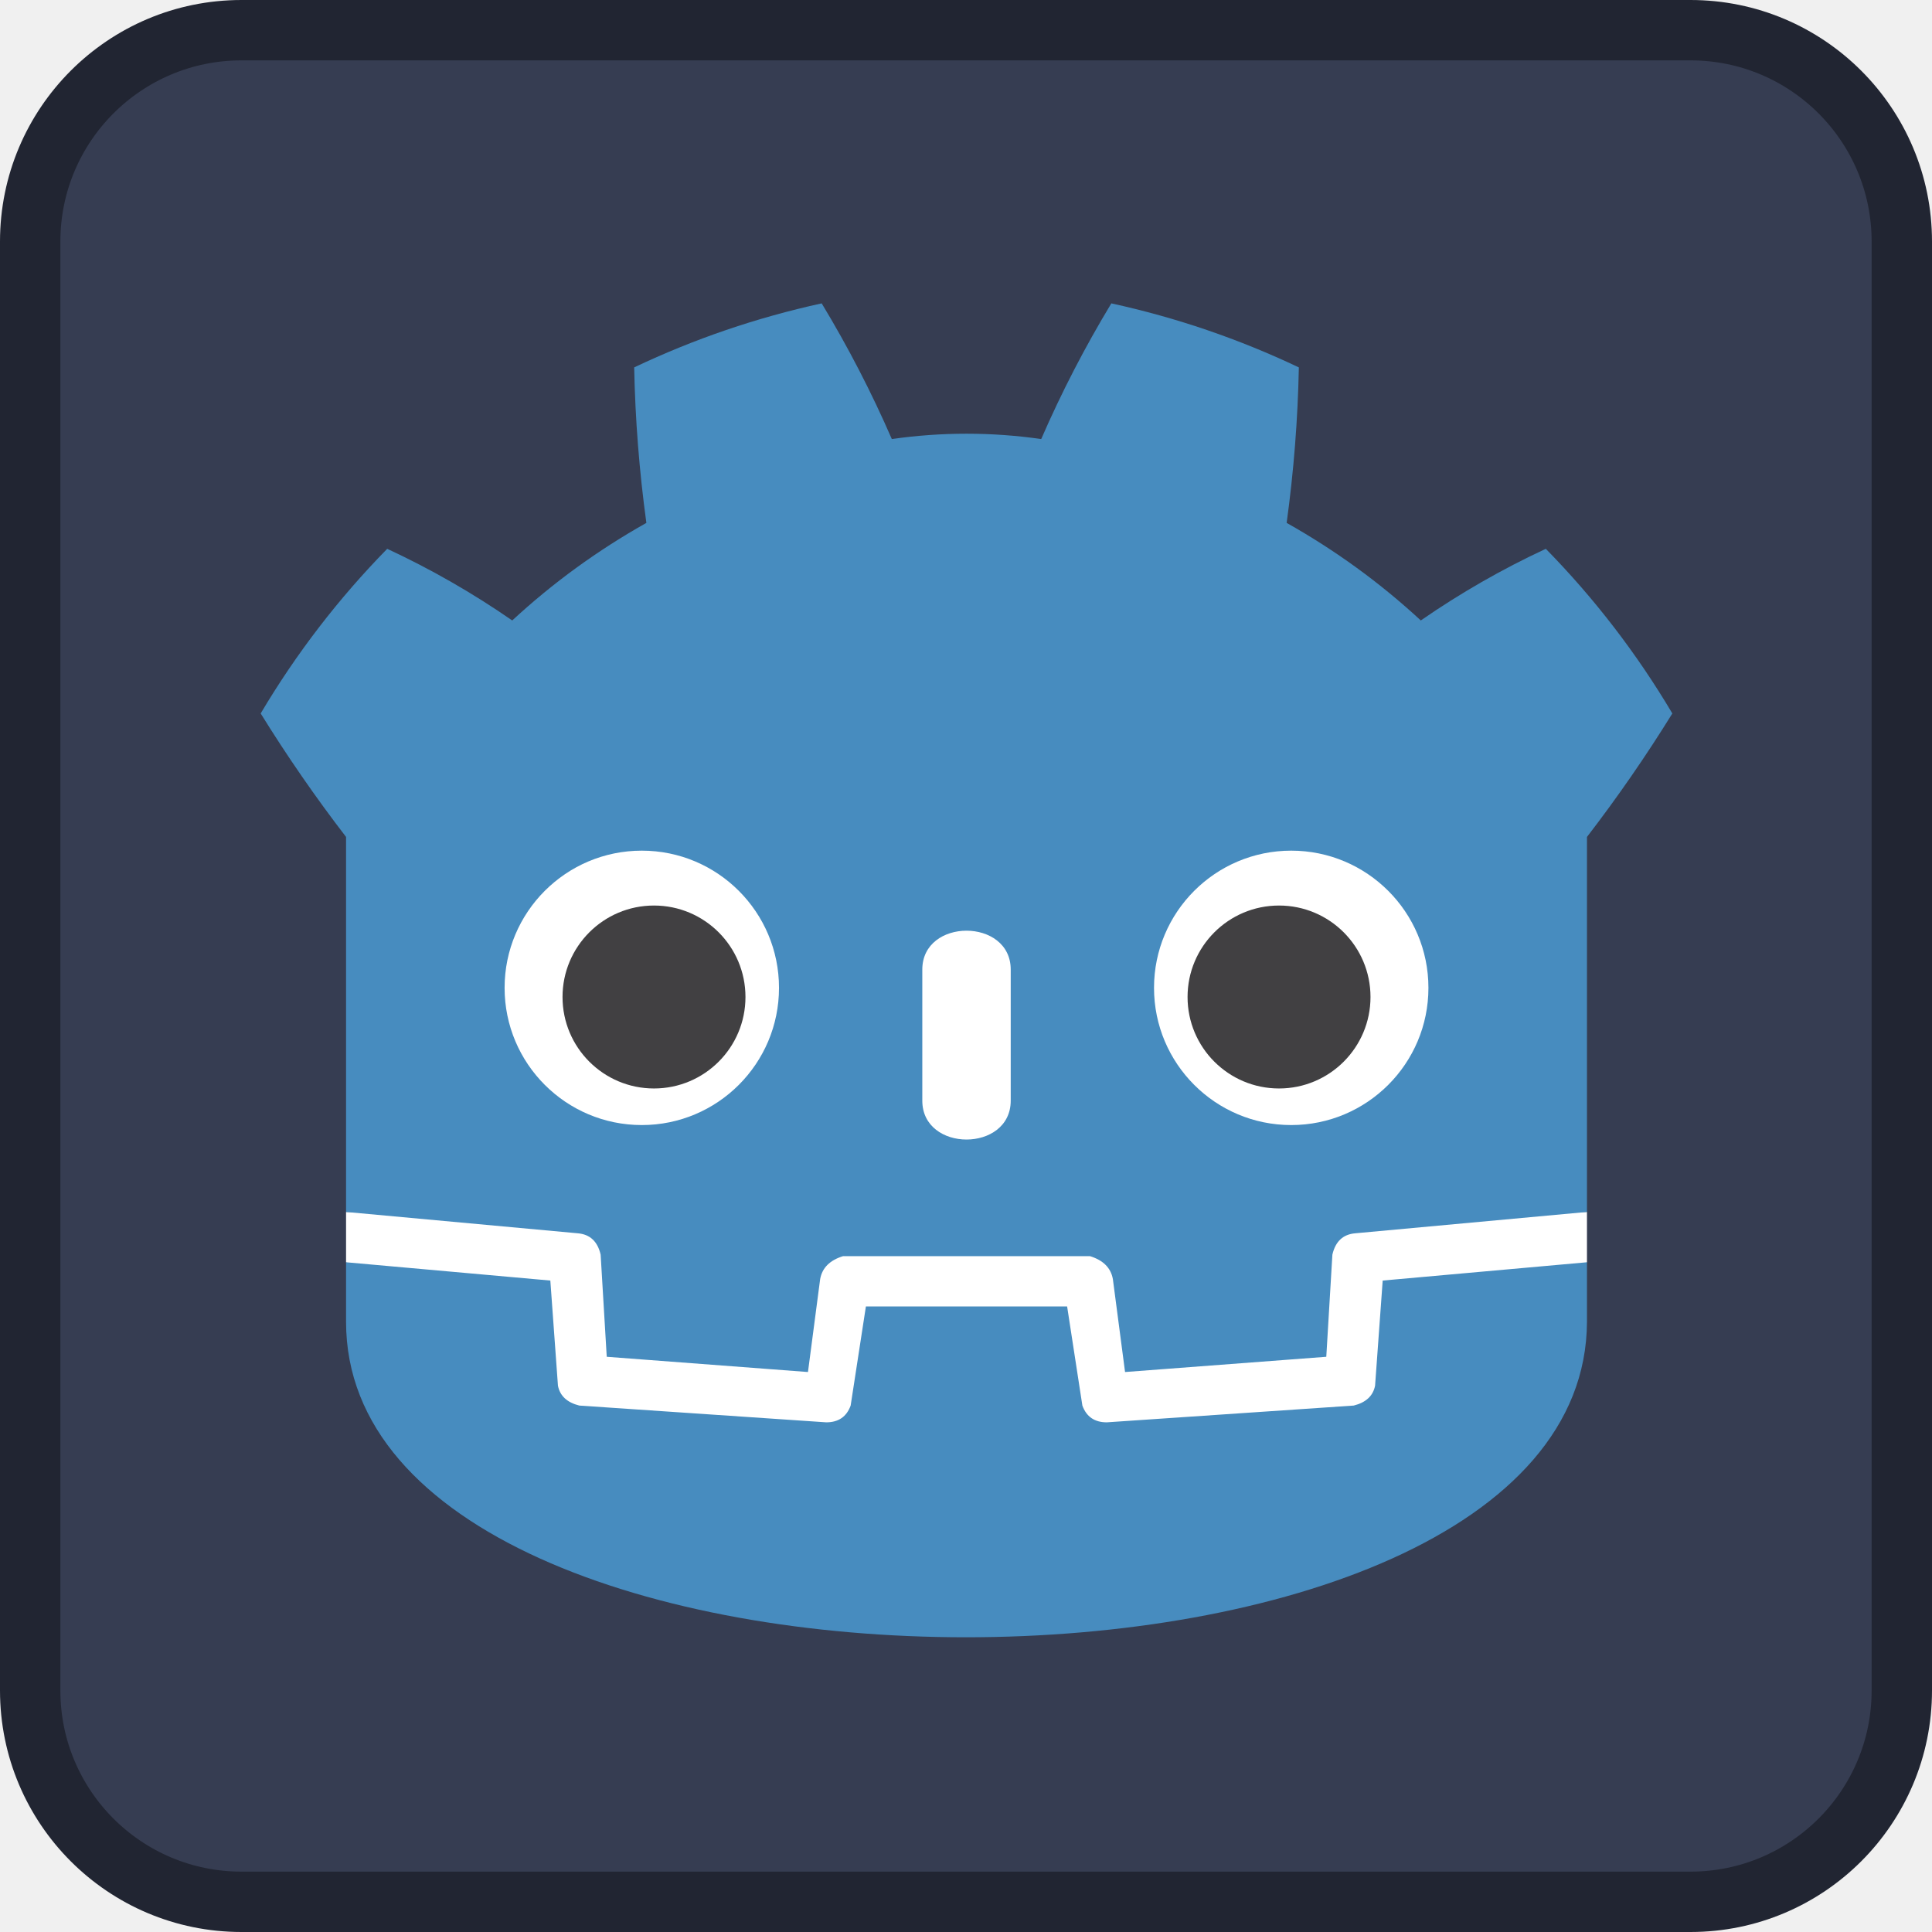
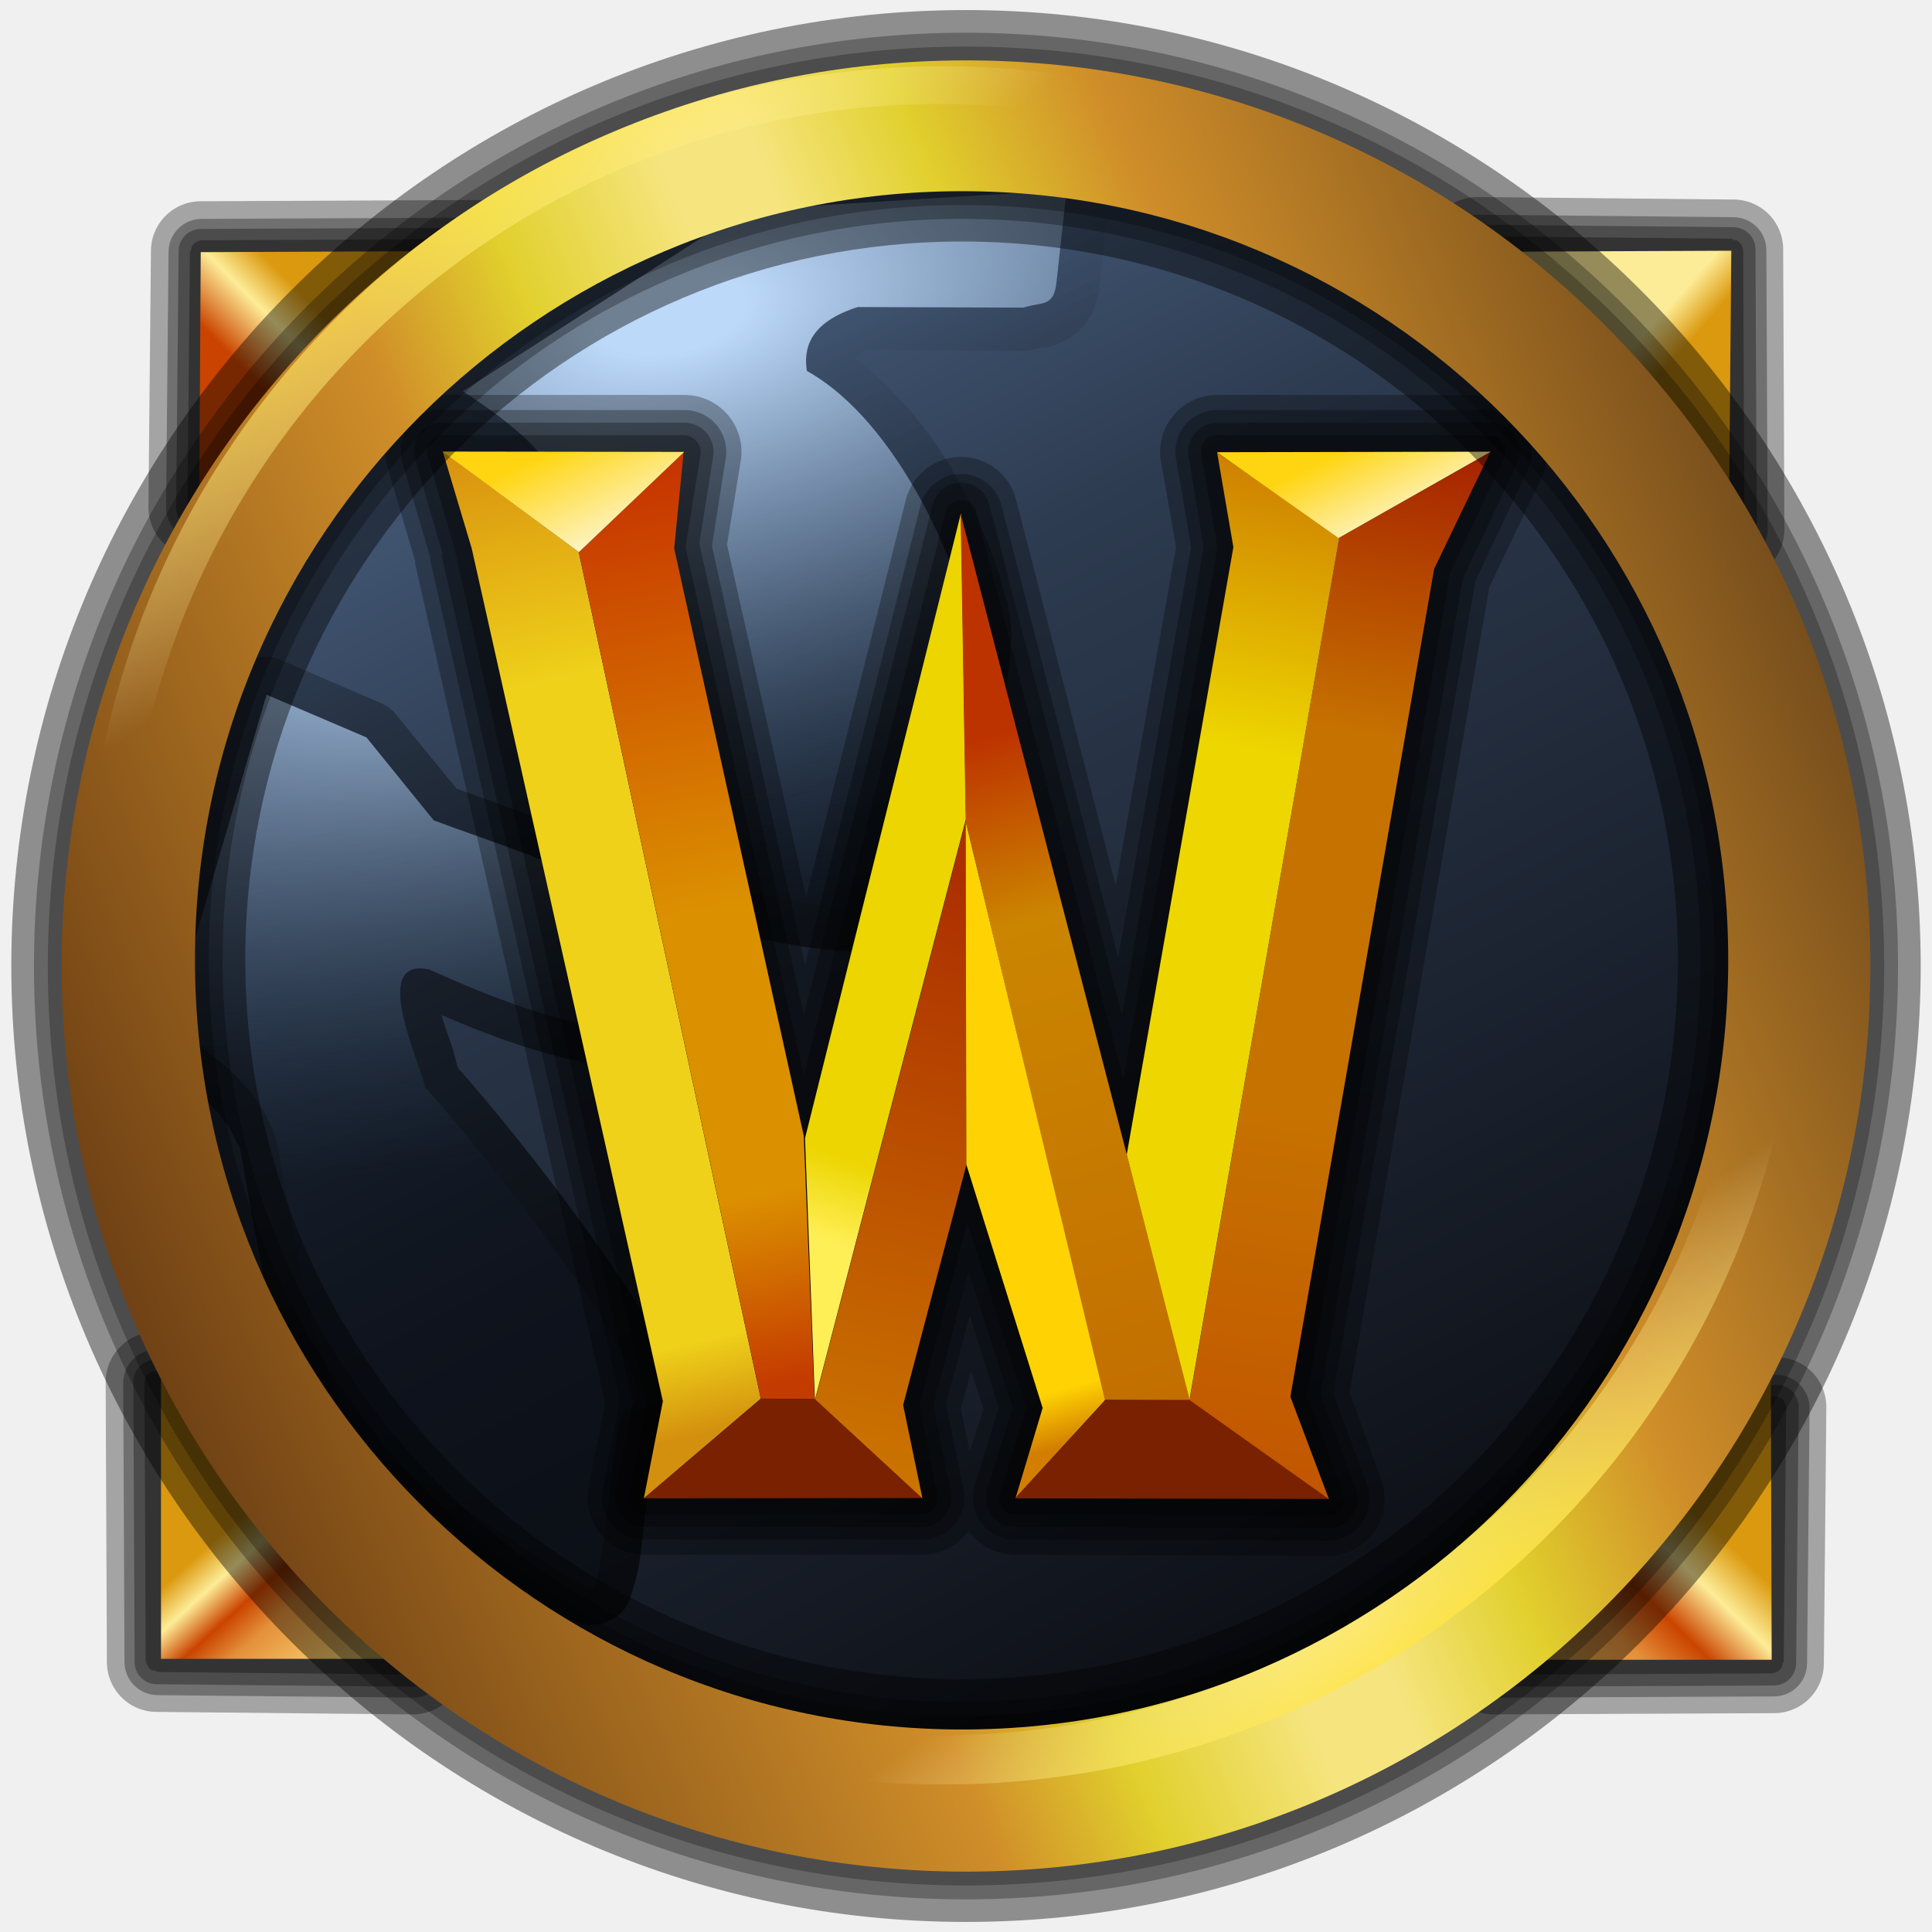
- <svg xmlns="http://www.w3.org/2000/svg" width="128" height="128">
-   <rect width="124" height="124" x="2" y="2" fill="#363d52" stroke="#212532" stroke-width="4" rx="14" />
-   <g fill="#fff" transform="translate(12.322 12.322)scale(.101)">
-     <path d="M105 673v33q407 354 814 0v-33z" />
-     <path fill="#478cbf" d="m105 673 152 14q12 1 15 14l4 67 132 10 8-61q2-11 15-15h162q13 4 15 15l8 61 132-10 4-67q3-13 15-14l152-14V427q30-39 56-81-35-59-83-108-43 20-82 47-40-37-88-64 7-51 8-102-59-28-123-42-26 43-46 89-49-7-98 0-20-46-46-89-64 14-123 42 1 51 8 102-48 27-88 64-39-27-82-47-48 49-83 108 26 42 56 81zm0 33v39c0 276 813 276 814 0v-39l-134 12-5 69q-2 10-14 13l-162 11q-12 0-16-11l-10-65H446l-10 65q-4 11-16 11l-162-11q-12-3-14-13l-5-69z" />
-     <path d="M483 600c0 34 58 34 58 0v-86c0-34-58-34-58 0z" />
-     <circle cx="725" cy="526" r="90" />
-     <circle cx="299" cy="526" r="90" />
+ <svg xmlns="http://www.w3.org/2000/svg" xmlns:xlink="http://www.w3.org/1999/xlink" height="48" width="48" viewBox="0 0 48 48">
+   <linearGradient id="a" x1="-2247" x2="-2225.6" y1="365.76" y2="324.21" gradientTransform="matrix(1 0 0 -1 2229.2 311.64)" gradientUnits="userSpaceOnUse">
+     <stop stop-color="#5b779e" offset="0" />
+     <stop stop-color="#2d3b50" offset=".399" />
+     <stop stop-color="#0c0e14" offset="1" />
+   </linearGradient>
+   <linearGradient id="b">
+     <stop stop-opacity="0" offset="0" />
+     <stop stop-opacity=".62" offset="1" />
+   </linearGradient>
+   <linearGradient id="c" x1="-2269.2" x2="-2262.7" y1="408.9" y2="394.7" gradientTransform="matrix(1 0 0 -1 2259.2 363.86)" gradientUnits="userSpaceOnUse" xlink:href="#b" />
+   <linearGradient id="d">
+     <stop stop-color="#e6f1fd" offset="0" />
+     <stop stop-color="#bdd9f9" offset="0" />
+     <stop stop-color="#bdd9f9" offset=".065" />
+     <stop stop-color="#1c3556" stop-opacity=".1" offset="1" />
+   </linearGradient>
+   <radialGradient id="e" cx="-2580.2" cy="505.22" r="7.5" gradientTransform="matrix(3.7445 -.7613 -.396 -1.9477 9848.5 -1026.2)" gradientUnits="userSpaceOnUse" xlink:href="#d" />
+   <linearGradient id="f" x1="-2286.3" x2="-2275" y1="410.38" y2="386.13" gradientTransform="matrix(1 0 0 -1 2259.2 363.86)" gradientUnits="userSpaceOnUse" xlink:href="#b" />
+   <radialGradient id="g" cx="-2579.1" cy="509.85" r="7.5" gradientTransform="matrix(3.7445 -.7613 -.396 -1.9477 9841.2 -1010.4)" gradientUnits="userSpaceOnUse" xlink:href="#d" />
+   <linearGradient id="h" x1="-2191.4" x2="-2185.1" y1="412.55" y2="406.98" gradientTransform="matrix(1 0 0 -1 2229.4 417.58)" gradientUnits="userSpaceOnUse">
+     <stop stop-color="#fdec97" offset="0" />
+     <stop stop-color="#fdec97" offset=".353" />
+     <stop stop-color="#fdec97" offset=".513" />
+     <stop stop-color="#db990f" offset=".628" />
+     <stop stop-color="#db990f" offset="1" />
+   </linearGradient>
+   <linearGradient id="i">
+     <stop stop-color="#ffdc76" offset="0" />
+     <stop stop-color="#e4903b" offset=".327" />
+     <stop stop-color="#ca4400" offset=".451" />
+     <stop stop-color="#fdec97" offset=".58" />
+     <stop stop-color="#db990f" offset=".704" />
+     <stop stop-color="#db990f" offset="1" />
+   </linearGradient>
+   <linearGradient id="j" x1="-2190.9" x2="-2184.3" y1="374.29" y2="381.04" gradientTransform="matrix(1 0 0 -1 2229.4 417.58)" gradientUnits="userSpaceOnUse" xlink:href="#i" />
+   <linearGradient id="k" x1="-2221.4" x2="-2225.8" y1="375.5" y2="380.36" gradientTransform="matrix(1 0 0 -1 2229.4 417.58)" gradientUnits="userSpaceOnUse" xlink:href="#i" />
+   <linearGradient id="l" x1="-2225.7" x2="-2219.7" y1="406.59" y2="412.52" gradientTransform="matrix(1 0 0 -1 2229.4 417.58)" gradientUnits="userSpaceOnUse">
+     <stop stop-color="#ca4400" offset="0" />
+     <stop stop-color="#ca4400" offset=".353" />
+     <stop stop-color="#fdec97" offset=".513" />
+     <stop stop-color="#db990f" offset=".628" />
+     <stop stop-color="#db990f" offset="1" />
+   </linearGradient>
+   <linearGradient id="m" x1="-2217.4" x2="-2211.9" y1="406.21" y2="381.96" gradientTransform="matrix(1 0 0 -1 2229.4 417.58)" gradientUnits="userSpaceOnUse">
+     <stop stop-color="#da940f" offset="0" />
+     <stop stop-color="#efd11a" offset=".235" />
+     <stop stop-color="#efd11a" offset=".75" />
+     <stop stop-color="#efd11a" offset=".908" />
+     <stop stop-color="#d3900e" offset="1" />
+   </linearGradient>
+   <linearGradient id="n" x1="-2214" x2="-2209.2" y1="406.28" y2="383.42" gradientTransform="matrix(1 0 0 -1 2229.4 417.58)" gradientUnits="userSpaceOnUse">
+     <stop stop-color="#c63000" offset="0" />
+     <stop stop-color="#db9000" offset=".491" />
+     <stop stop-color="#db9000" offset=".8" />
+     <stop stop-color="#c43b00" offset="1" />
+   </linearGradient>
+   <linearGradient id="o" x1="-2204.5" x2="-2208" y1="395.47" y2="380.78" gradientTransform="matrix(1 0 0 -1 2229.4 417.58)" gradientUnits="userSpaceOnUse">
+     <stop stop-color="#ad2f00" offset="0" />
+     <stop stop-color="#cb7500" offset="1" />
+   </linearGradient>
+   <linearGradient id="p" x1="-2204.5" x2="-2209.6" y1="402.45" y2="386.98" gradientTransform="matrix(1 0 0 -1 2229.4 417.58)" gradientUnits="userSpaceOnUse">
+     <stop stop-color="#ecd500" offset="0" />
+     <stop stop-color="#ecd500" offset=".869" />
+     <stop stop-color="#ffef57" offset="1" />
+   </linearGradient>
+   <linearGradient id="q">
+     <stop stop-color="#ffd511" offset="0" />
+     <stop stop-color="#fdf8dc" offset="1" />
+   </linearGradient>
+   <linearGradient id="r" x1="-2215.5" x2="-2214.2" y1="406.48" y2="403.82" gradientTransform="matrix(1 0 0 -1 2229.4 417.58)" gradientUnits="userSpaceOnUse" xlink:href="#q" />
+   <linearGradient id="s" x1="-2206.4" x2="-2200.6" y1="402.91" y2="382.79" gradientTransform="matrix(1 0 0 -1 2229.4 417.58)" gradientUnits="userSpaceOnUse">
+     <stop stop-color="#bd3300" offset="0" />
+     <stop stop-color="#bd3300" offset=".188" />
+     <stop stop-color="#cb8500" offset=".411" />
+     <stop stop-color="#c26f00" offset="1" />
+   </linearGradient>
+   <linearGradient id="t" x1="-2206.6" x2="-2202.7" y1="395.11" y2="381.73" gradientTransform="matrix(1 0 0 -1 2229.4 417.58)" gradientUnits="userSpaceOnUse">
+     <stop stop-color="#ffd303" offset="0" />
+     <stop stop-color="#ffd303" offset=".902" />
+     <stop stop-color="#d27e00" offset="1" />
+   </linearGradient>
+   <linearGradient id="u" x1="-2193.9" x2="-2198.3" y1="406.83" y2="380.5" gradientTransform="matrix(1 0 0 -1 2229.4 417.58)" gradientUnits="userSpaceOnUse">
+     <stop stop-color="#a51f00" offset="0" />
+     <stop stop-color="#c67200" offset=".288" />
+     <stop stop-color="#c67200" offset=".644" />
+     <stop stop-color="#c25500" offset="1" />
+   </linearGradient>
+   <linearGradient id="v" x1="-2197.3" x2="-2201.7" y1="406.26" y2="382.99" gradientTransform="matrix(1 0 0 -1 2229.4 417.58)" gradientUnits="userSpaceOnUse">
+     <stop stop-color="#cd7c00" offset="0" />
+     <stop stop-color="#eed700" offset=".314" />
+     <stop stop-color="#eed700" offset="1" />
+   </linearGradient>
+   <linearGradient id="w" x1="-2195.8" x2="-2194.7" y1="406.48" y2="404.2" gradientTransform="matrix(1 0 0 -1 2229.4 417.58)" gradientUnits="userSpaceOnUse" xlink:href="#q" />
+   <linearGradient id="x" x1="-2230.5" x2="-2178.7" y1="383.14" y2="404.68" gradientTransform="matrix(1 0 0 -1 2229.4 417.58)" gradientUnits="userSpaceOnUse">
+     <stop stop-color="#51290e" offset="0" />
+     <stop stop-color="#d08e29" offset=".346" />
+     <stop stop-color="#e1d02d" offset=".417" />
+     <stop stop-color="#f6e57f" offset=".498" />
+     <stop stop-color="#f6e57f" offset=".537" />
+     <stop stop-color="#e1d02d" offset=".605" />
+     <stop stop-color="#d08e29" offset=".687" />
+     <stop stop-color="#452a15" offset="1" />
+   </linearGradient>
+   <linearGradient id="y" x1="-2192.4" x2="-2219.2" y1="375.16" y2="413.07" gradientTransform="matrix(1 0 0 -1 2228.8 416.57)" gradientUnits="userSpaceOnUse">
+     <stop stop-color="#ffe12b" offset="0" />
+     <stop stop-color="#fff7c7" stop-opacity="0" offset=".136" />
+     <stop stop-color="#fff7c7" stop-opacity="0" offset=".819" />
+     <stop stop-color="#ffe12b" offset="1" />
+   </linearGradient>
+   <g transform="translate(29.75,53.719)">
+     <path d="m14.715-29.794c3e-3 11.346-8.94 20.547-19.976 20.55-11.036 4e-3 -19.986-9.192-19.989-20.538v-0.013c-3e-3 -11.347 8.94-20.548 19.976-20.551s19.985 9.191 19.989 20.538z" fill="url(#a)" />
+     <path d="m-3.312-50.062-8 0.5a1.056 1.056 0 0 0 -0.5 0.156l-7 4.5a1.058 1.058 0 0 0 -0.031 1.781c0.923 0.622 1.837 1.338 2.094 2 0.553 1.466 1.181 3.614 1.719 5.469a74.9 74.9 0 0 0 0.75 2.469c0.113 0.342 0.206 0.648 0.312 0.906s0.173 0.454 0.438 0.75c0.04 0.034 0.081 0.065 0.125 0.094 0.473 0.385 0.966 0.596 1.562 0.781s1.284 0.331 1.938 0.438 1.281 0.146 1.844 0.156 0.96 0.133 1.625-0.281c0.032-0.019 0.064-0.04 0.094-0.062 0.285-0.227 0.314-0.379 0.375-0.5s0.113-0.222 0.156-0.344c0.087-0.244 0.166-0.518 0.25-0.844a32.922 32.922 0 0 0 0.844 -4.781c0.072-0.708 0.158-1.177 0-1.812-8e-3 -0.033 0.01-0.06 0-0.094h-0.033c-0.16-0.773-0.57-1.892-1.281-3.156a9.806 9.806 0 0 0 -2.5 -2.906c0.036-0.038 0.117-0.106 0.312-0.188l3.907 0.03c0.117-1e-3 0.233-0.023 0.344-0.062 0.092-0.03 0.189 0.034 0.656-0.188 0.234-0.11 0.52-0.364 0.656-0.625s0.193-0.482 0.219-0.719l0.25-2.281a1.06 1.06 0 0 0 -1.125 -1.187z" fill="url(#c)" />
+     <path id="z" d="m-3.25-49-0.25 2.278c-0.07 0.648-0.343 0.49-0.823 0.646l-4.116-0.015c-1.214 0.39-1.347 1.036-1.265 1.588 2.306 1.282 3.746 4.921 3.955 6.002 0.296 1.042-0.845 6.927-1.25 7.25-0.683 0.425-4.73-0.17-5.75-1-0.548-0.615-1.837-6.167-3-9.25-0.428-1.103-1.576-1.878-2.5-2.5l7-4.5z" fill="url(#e)" />
+     <path d="m-23.219-37.406a0.93 0.93 0 0 0 -0.812 0.688l-2.406 8.219a0.928 0.928 0 0 0 0.375 1.031c0.923 0.621 1.878 1.346 2.156 2.062a0.886 0.886 0 0 0 0.094 0.156c8e-3 0.027 0.019 0.039 0.031 0.094 0.043 0.186 0.093 0.509 0.156 0.875 0.127 0.732 0.302 1.725 0.531 2.75s0.511 2.084 0.938 3 0.998 1.764 2 2.094c-0.243-0.08-0.041 0.01 0.094 0.094s0.312 0.199 0.531 0.344c0.438 0.29 0.998 0.654 1.562 1.031s1.131 0.777 1.594 1.062c0.231 0.143 0.441 0.248 0.625 0.344 0.092 0.048 0.175 0.085 0.281 0.125s0.168 0.139 0.594 0.062c0.49-0.088 0.641-0.361 0.719-0.5s0.095-0.244 0.125-0.344c0.059-0.199 0.12-0.398 0.156-0.625 0.073-0.455 0.126-1.016 0.188-1.562s0.125-1.099 0.188-1.469c0.026-0.152 0.046-0.219 0.062-0.281 0.069-0.059 0.167-0.051 0.219-0.125 0.204-0.287 0.227-0.585 0.219-0.812-0.017-0.455-0.162-0.803-0.344-1.188-0.364-0.771-0.96-1.658-1.625-2.594-1.283-1.807-2.75-3.586-3.406-4.312-0.055-0.18-0.086-0.365-0.156-0.562-0.087-0.246-0.185-0.514-0.25-0.75 1.383 0.59 2.816 1.122 4.406 1.312a0.916 0.916 0 0 0 0.281 -0.031 5.827 5.827 0 0 0 1.438 -0.438c0.27-0.122 0.556-0.247 0.812-0.469s0.541-0.578 0.594-1.062a0.93 0.93 0 0 0 -0.156 -0.625c-1.777-2.656-4.331-3.335-7-4.312l-1.533-1.876a0.928 0.928 0 0 0 -0.344 -0.25l-2.469-1.062a0.912 0.912 0 0 0 -0.468 -0.094z" fill="url(#f)" />
+     <path id="A" d="m-18.975-33.338c2.82 1.052 5.133 1.588 6.779 4.048-0.07 0.647-1.486 1.083-2.061 1.177-1.708-0.205-3.28-0.818-4.823-1.518-1.526-0.329-0.198 2.363-0.116 2.915 1.09 1.186 6.496 7.814 5.012 7.994-0.364 0.045-0.521 4.395-0.86 4.455s-4.462-2.938-4.832-3.059c-2.377-0.783-2.767-8.199-3.155-8.421-0.427-1.103-1.576-1.878-2.5-2.5l2.404-8.212 2.482 1.061z" fill="url(#g)" />
  </g>
-   <g fill="#414042" transform="translate(12.322 12.322)scale(.101)">
-     <circle cx="307" cy="532" r="60" />
-     <circle cx="717" cy="532" r="60" />
+   <g fill-opacity=".32">
+     <path d="m44.333 13.145-0.031-6.938a1.235 1.235 0 0 0 -1.25 -1.25l-6.344-0.062a1.24 1.24 0 0 0 -0.906 2.094l6.375 7c0.345 0.381 0.89 0.509 1.37 0.322a1.24 1.24 0 0 0 0.786 -1.166z" />
+     <path d="m43.916 13.146-0.031-6.938a0.823 0.823 0 0 0 -0.812 -0.812l-6.344-0.062a0.828 0.828 0 0 0 -0.625 1.375l6.375 7a0.827 0.827 0 0 0 1.437 -0.563z" />
+     <path d="m43.646 13.145-0.031-6.938a0.557 0.557 0 0 0 -0.161 -0.401 0.56 0.56 0 0 0 -0.401 -0.162l-6.344-0.062a0.555 0.555 0 0 0 -0.407 0.937l6.375 7a0.554 0.554 0 0 0 0.969 -0.374z" />
  </g>
+   <path d="m43.34 13.15-0.031-6.938a0.26 0.26 0 0 0 -0.031 -0.094 0.27 0.27 0 0 0 -0.062 -0.094 0.302 0.302 0 0 0 -0.031 -0.031 0.255 0.255 0 0 0 -0.125 -0.031 0.302 0.302 0 0 0 -0.031 -0.031l-6.344-0.062a0.257 0.257 0 0 0 -0.062 0.031 0.267 0.267 0 0 0 -0.094 0.031 0.28 0.28 0 0 0 -0.062 0.062 0.281 0.281 0 0 0 -0.031 0.094 0.26 0.26 0 0 0 0 0.156 0.28 0.28 0 0 0 0.062 0.094l6.375 7a0.27 0.27 0 0 0 0.219 0.062 0.266 0.266 0 0 0 0.125 -0.031c0.012-0.01 0.021-0.02 0.031-0.031a0.257 0.257 0 0 0 0.062 -0.094 0.282 0.282 0 0 0 0.03 -0.093z" fill-opacity=".33" />
+   <path d="m37.086 6.255 5.928-0.026-0.057 6.369z" fill="url(#h)" />
+   <g fill-opacity=".32">
+     <path d="m37.125 42.594 6.938-0.031a1.236 1.236 0 0 0 1.25 -1.25l0.062-6.344a1.238 1.238 0 0 0 -2.094 -0.906l-7 6.375a1.238 1.238 0 0 0 0.844 2.156z" />
+     <path d="m37.146 42.178 6.938-0.031a0.824 0.824 0 0 0 0.812 -0.812l0.062-6.344a0.827 0.827 0 0 0 -1.375 -0.625l-7 6.375a0.826 0.826 0 0 0 0.563 1.437z" />
+     <path d="m37.125 41.907 6.938-0.031a0.557 0.557 0 0 0 0.562 -0.562l0.062-6.344a0.551 0.551 0 0 0 -0.937 -0.407l-7 6.375a0.554 0.554 0 1 0 0.375 0.969z" />
+   </g>
+   <path d="m37.097 41.606 6.938-0.031a0.267 0.267 0 0 0 0.094 -0.031 0.27 0.27 0 0 0 0.094 -0.062 0.302 0.302 0 0 0 0.031 -0.031 0.257 0.257 0 0 0 0.031 -0.125 0.302 0.302 0 0 0 0.031 -0.031l0.062-6.344a0.3 0.3 0 0 0 -0.031 -0.062 0.289 0.289 0 0 0 -0.031 -0.094 0.28 0.28 0 0 0 -0.062 -0.062 0.281 0.281 0 0 0 -0.094 -0.031 0.26 0.26 0 0 0 -0.156 0 0.27 0.27 0 0 0 -0.094 0.062l-7 6.375a0.27 0.27 0 0 0 -0.062 0.219c0 0.044 0.011 0.087 0.031 0.125 9e-3 0.012 0.021 0.021 0.031 0.031a0.25 0.25 0 0 0 0.094 0.062 0.26 0.26 0 0 0 0.093 0.03z" fill-opacity=".33" />
+   <path d="m43.996 34.143 0.021 7.094h-6.807z" fill="url(#j)" />
+   <g fill-opacity=".32">
+     <path d="m2.625 34.344 0.031 6.938a1.238 1.238 0 0 0 1.25 1.25l6.344 0.062c0.498 5e-3 0.949-0.289 1.147-0.746a1.24 1.24 0 0 0 -0.241 -1.348l-6.375-7a1.24 1.24 0 0 0 -2.156 0.844z" />
+     <path d="m3.062 34.365 0.031 6.938a0.824 0.824 0 0 0 0.813 0.812l6.344 0.062a0.824 0.824 0 0 0 0.625 -1.375l-6.375-7a0.828 0.828 0 0 0 -0.913 -0.215 0.828 0.828 0 0 0 -0.525 0.778z" />
+     <path d="m3.313 34.344 0.031 6.938a0.549 0.549 0 0 0 0.162 0.4c0.106 0.107 0.25 0.165 0.401 0.162l6.344 0.062a0.551 0.551 0 0 0 0.406 -0.937l-6.375-7a0.554 0.554 0 0 0 -0.969 0.375z" />
+   </g>
+   <path d="m3.589 34.321 0.031 6.938a0.267 0.267 0 0 0 0.031 0.094 0.28 0.28 0 0 0 0.062 0.094c9e-3 0.012 0.02 0.021 0.031 0.031a0.257 0.257 0 0 0 0.125 0.031c9e-3 0.012 0.02 0.021 0.031 0.031l6.344 0.062a0.277 0.277 0 0 0 0.062 -0.031 0.289 0.289 0 0 0 0.094 -0.031 0.28 0.28 0 0 0 0.062 -0.062 0.281 0.281 0 0 0 0.031 -0.094 0.26 0.26 0 0 0 0 -0.156 0.29 0.29 0 0 0 -0.062 -0.094l-6.375-7a0.265 0.265 0 0 0 -0.219 -0.062 0.269 0.269 0 0 0 -0.125 0.031 0.227 0.227 0 0 0 -0.031 0.031 0.266 0.266 0 0 0 -0.062 0.094 0.26 0.26 0 0 0 -0.03 0.093z" fill-opacity=".33" />
+   <path d="m10.408 41.214h-6.408v-6.982z" fill="url(#k)" />
+   <g fill-opacity=".32">
+     <path d="m11.938 4.969-6.938 0.031a1.238 1.238 0 0 0 -1.25 1.25l-0.062 6.344a1.238 1.238 0 0 0 2.094 0.906l7-6.375a1.237 1.237 0 0 0 -0.844 -2.156z" />
+     <path d="m11.938 5.407-6.938 0.031a0.824 0.824 0 0 0 -0.812 0.812l-0.062 6.344a0.827 0.827 0 0 0 1.374 0.625l7-6.375a0.826 0.826 0 0 0 -0.562 -1.437z" />
+     <path d="m11.938 5.657-6.938 0.031a0.553 0.553 0 0 0 -0.562 0.562l-0.062 6.344a0.553 0.553 0 0 0 0.937 0.406l7-6.375a0.554 0.554 0 0 0 -0.375 -0.968z" />
+   </g>
+   <path d="M 11.938,5.938 5,5.969 A 0.26,0.26 0 0 0 4.906,6 0.268,0.268 0 0 0 4.812,6.063 0.227,0.227 0 0 0 4.781,6.094 0.275,0.275 0 0 0 4.75,6.219 0.227,0.227 0 0 0 4.719,6.25 l -0.062,6.344 a 0.24,0.24 0 0 0 0.031,0.062 0.26,0.26 0 0 0 0.031,0.094 0.28,0.28 0 0 0 0.062,0.062 0.26,0.26 0 0 0 0.094,0.031 0.26,0.26 0 0 0 0.156,0 0.27,0.27 0 0 0 0.094,-0.062 l 7,-6.375 A 0.264,0.264 0 0 0 12.187,6.187 0.275,0.275 0 0 0 12.156,6.062 0.227,0.227 0 0 0 12.125,6.031 0.261,0.261 0 0 0 12.031,5.969 0.262,0.262 0 0 0 11.938,5.938 Z" fill-opacity=".33" />
+   <path id="B" d="m4.95 12.598 0.037-6.333 6.946-0.031z" fill="url(#l)" />
+   <g transform="translate(0 .219)" fill-opacity=".29">
+     <path d="m10.969 10.594c-0.116 0.012-0.221 0.074-0.288 0.17s-0.087 0.217-0.056 0.33l0.688 2.406 4.75 21.125-0.438 2.312a0.397 0.397 0 0 0 0.375 0.468h6.906a0.4 0.4 0 0 0 0.375 -0.5l-0.438-2.219 1.188-4.531 1.469 4.595-0.656 2.125a0.398 0.398 0 0 0 0.375 0.531l7.781 0.032a0.397 0.397 0 0 0 0.375 -0.531l-0.906-2.438 3.562-20.469 1.344-2.844a0.398 0.398 0 0 0 -0.343 -0.563h-6.782a0.398 0.398 0 0 0 -0.406 0.469l0.406 2.312-2.344 13.219-3.656-14.124a0.398 0.398 0 0 0 -0.75 0l-3.531 14.031-2.938-13.125 0.375-2.312a0.398 0.398 0 0 0 -0.125 -0.344 0.394 0.394 0 0 0 -0.281 -0.125h-6a0.16 0.16 0 0 0 -0.031 0z" />
+     <path d="m10.844 10.281a0.725 0.725 0 0 0 -0.531 0.906l0.687 2.375h-0.031l4.75 21.062-0.438 2.25a0.729 0.729 0 0 0 0.719 0.844h6.906a0.73 0.73 0 0 0 0.719 -0.875l-0.438-2.125 0.875-3.344 1.094 3.375-0.625 2.031c-0.065 0.219-0.023 0.455 0.111 0.64s0.348 0.294 0.576 0.298l7.782 0.032a0.73 0.73 0 0 0 0.688 -0.969l-0.875-2.375 3.531-20.25 1.344-2.844a0.731 0.731 0 0 0 -0.656 -1.031h-6.782a0.729 0.729 0 0 0 -0.719 0.843l0.375 2.25-2.031 11.626-3.281-12.625a0.73 0.73 0 0 0 -1.438 0l-3.187 12.625-2.594-11.719 0.344-2.156a0.727 0.727 0 0 0 -0.719 -0.843h-6a0.74 0.74 0 0 0 -0.156 -1e-3z" />
+     <path d="m10.781 9.969a1.038 1.038 0 0 0 -0.781 1.313l0.688 2.344v0.062l4.719 20.875-0.438 2.25c-0.053 0.304 0.031 0.615 0.23 0.852 0.199 0.234 0.493 0.369 0.801 0.367h6.906a1.04 1.04 0 0 0 1.031 -1.25l-0.437-2.126 0.594-2.188 0.719 2.281-0.594 1.938a1.04 1.04 0 0 0 1 1.344l7.781 0.031a1.04 1.04 0 0 0 0.969 -1.375l-0.844-2.281 3.531-20.188 1.312-2.781a1.039 1.039 0 0 0 -0.937 -1.469h-6.781a1.037 1.037 0 0 0 -1.031 1.219l0.375 2.188-1.812 10.188-2.906-11.25a1.039 1.039 0 0 0 -2 0l-2.876 11.437-2.312-10.406 0.344-2.188a1.036 1.036 0 0 0 -1.032 -1.187h-6a1.002 1.002 0 0 0 -0.219 0z" />
+     <path d="m10.844 9.594a1.414 1.414 0 0 0 -1.219 1.781l0.688 2.344v0.062l4.719 20.844-0.406 2.094a1.413 1.413 0 0 0 1.375 1.687h6.906c0.459 2e-3 0.89-0.221 1.156-0.594 0.266 0.373 0.697 0.596 1.156 0.594l7.781 0.032c0.461-4e-3 0.891-0.232 1.151-0.612s0.321-0.862 0.161-1.294l-0.781-2.156 3.469-20 1.312-2.75c0.213-0.44 0.184-0.958-0.076-1.372a1.418 1.418 0 0 0 -1.205 -0.66h-6.781a1.414 1.414 0 0 0 -1.406 1.656l0.375 2.125-1.5 8.406-2.469-9.562a1.413 1.413 0 0 0 -2.75 0l-2.469 9.844-1.969-8.75 0.344-2.094a1.413 1.413 0 0 0 -1.406 -1.625h-6a1.353 1.353 0 0 0 -0.156 0zm13.281 24.25 0.312 0.938-0.344 1.062-0.219-1.062z" />
+     <path id="C" d="m10.992 11 0.711 2.398 4.766 21.203l-0.469 2.407h6.914l-0.477-2.32 1.57-5.953 1.891 6.031-0.672 2.242 7.789 0.016-0.957-2.543 3.58-20.532 1.392-2.953-6.78 4e-3 0.393 2.386-2.646 15.083-4.121-15.906-3.938 15.625-3.312-14.875 0.374-2.313z" />
+   </g>
+   <path d="m11 11.219 3.379 2.496 4.523 21.035-2.906 2.477 0.473-2.414-4.75-21.188z" fill="url(#m)" />
+   <path d="m18.906 34.75-2.91 2.477 6.926-8e-3 -2.672-2.453z" fill="#792100" />
+   <path d="m16.984 11.242-2.602 2.48 4.523 21.027 1.332 0.012-0.268-6.542-3.219-14.594z" fill="url(#n)" />
+   <path d="m22.918 37.227-2.664-2.457 3.738-14.363 0.016 8.539-1.57 5.961z" fill="url(#o)" />
+   <path d="M 23.875,12.75 24,20.344 20.246,34.778 20,28.281 Z" fill="url(#p)" />
+   <path d="m10.992 11.219 3.391 2.5l2.617-2.492z" fill="url(#r)" />
+   <path d="m23.867 12.766 0.125 7.633 3.441 14.381 2.146 0.011z" fill="url(#s)" />
+   <path d="m23.992 20.407 0.016 8.523 1.896 6.051-0.672 2.236 2.221-2.428z" fill="url(#t)" />
+   <path d="m29.57 34.778-2.109 8e-3 -2.244 2.441 7.793 0.014z" fill="#792100" />
+   <path d="m35.631 14.135 1.393-2.899-3.752 2.122-3.717 21.426 3.463 2.464-0.959-2.546z" fill="url(#u)" />
+   <path d="m30.643 13.594-0.404-2.352 3.037 2.102-3.721 21.418-1.561-6.078z" fill="url(#v)" />
+   <path d="m30.235 11.235 3.022 2.132 3.783-2.145z" fill="url(#w)" />
+   <path d="m24 1.157c-12.593 0-22.812 10.233-22.812 22.844s10.219 22.843 22.812 22.843c12.594 0 22.812-10.233 22.812-22.844s-10.218-22.843-22.812-22.843zm-0.094 3.937c10.329 0 18.688 8.379 18.688 18.75s-8.359 18.781-18.688 18.781-18.719-8.41-18.719-18.781c1e-3 -10.371 8.39-18.75 18.719-18.75z" fill-opacity=".26" />
+   <path d="m24 0.813c-12.781 0-23.156 10.39-23.156 23.188 0 12.797 10.375 23.188 23.156 23.188s23.156-10.391 23.156-23.188c0-12.798-10.375-23.188-23.156-23.188zm-0.094 4.625c10.141 0 18.344 8.222 18.344 18.406s-8.203 18.438-18.344 18.438c-10.14 0-18.375-8.254-18.375-18.438 0-10.183 8.234-18.406 18.375-18.406z" fill-opacity=".28" />
+   <path d="m24 0.25c-13.085 0-23.719 10.649-23.719 23.75s10.634 23.75 23.719 23.75c13.086 0 23.719-10.649 23.719-23.75s-10.633-23.75-23.719-23.75zm-0.094 5.75c9.837 0 17.781 7.962 17.781 17.844s-7.947 17.875-17.781 17.875-17.812-7.996-17.812-17.875 7.975-17.844 17.812-17.844z" fill-opacity=".41" />
+   <path id="D" d="m24 1.5c-12.41 0-22.469 10.073-22.469 22.5 0 12.428 10.059 22.5 22.469 22.5s22.469-10.072 22.469-22.5c0-12.427-10.059-22.5-22.469-22.5zm-0.094 3.25c10.513 0 19.031 8.541 19.031 19.094s-8.519 19.125-19.031 19.125-19.062-8.572-19.062-19.125 8.55-19.094 19.062-19.094z" fill="url(#x)" />
+   <path d="m23.433 1.647c-11.782 0-21.312 9.543-21.312 21.344s9.531 21.344 21.312 21.344 21.313-9.543 21.313-21.344-9.531-21.344-21.313-21.344zm-0.094 0.937c11.141 0 20.188 9.072 20.188 20.25s-9.044 20.281-20.188 20.281-20.218-9.1-20.218-20.281 9.077-20.25 20.218-20.25z" fill="url(#y)" />
</svg>
